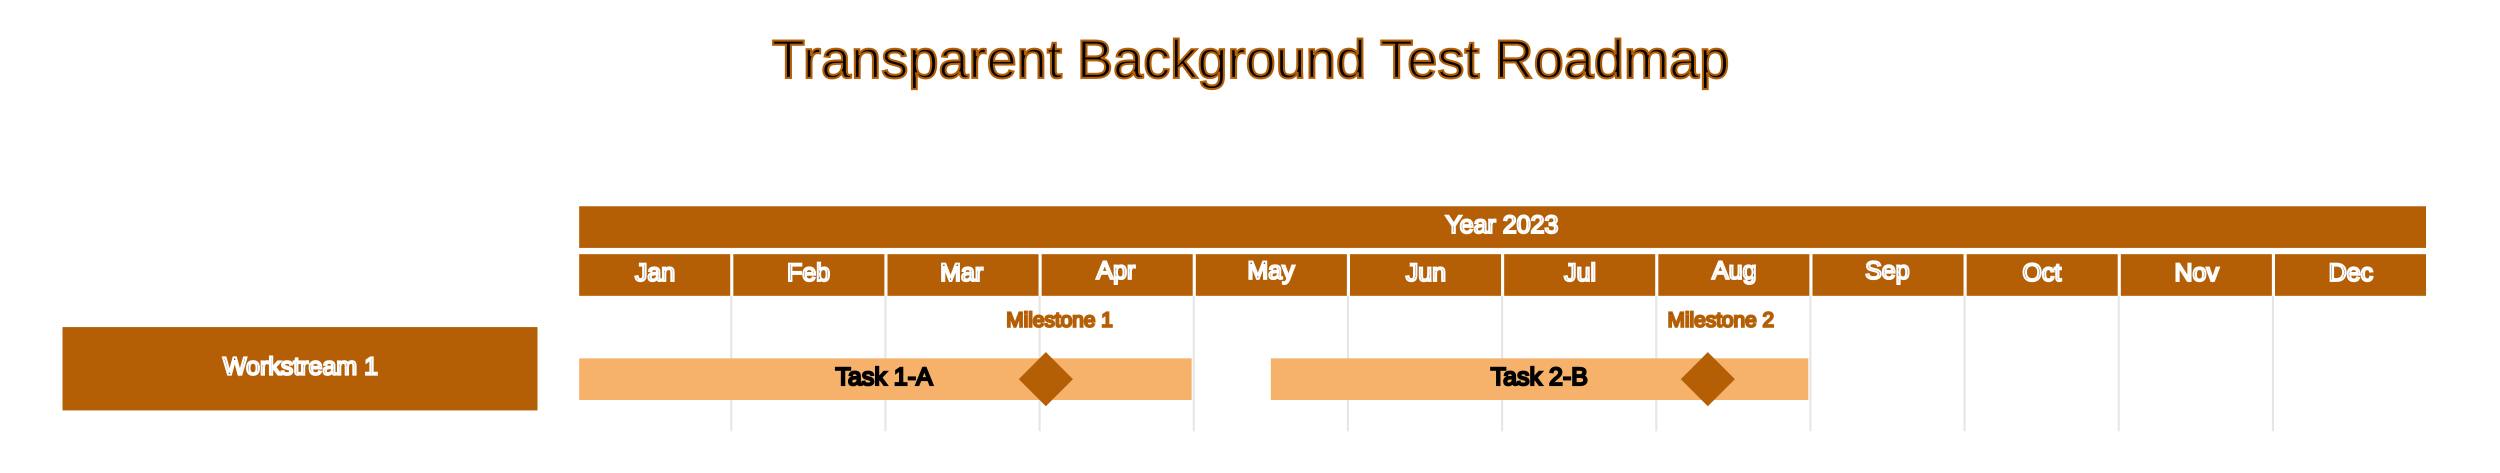
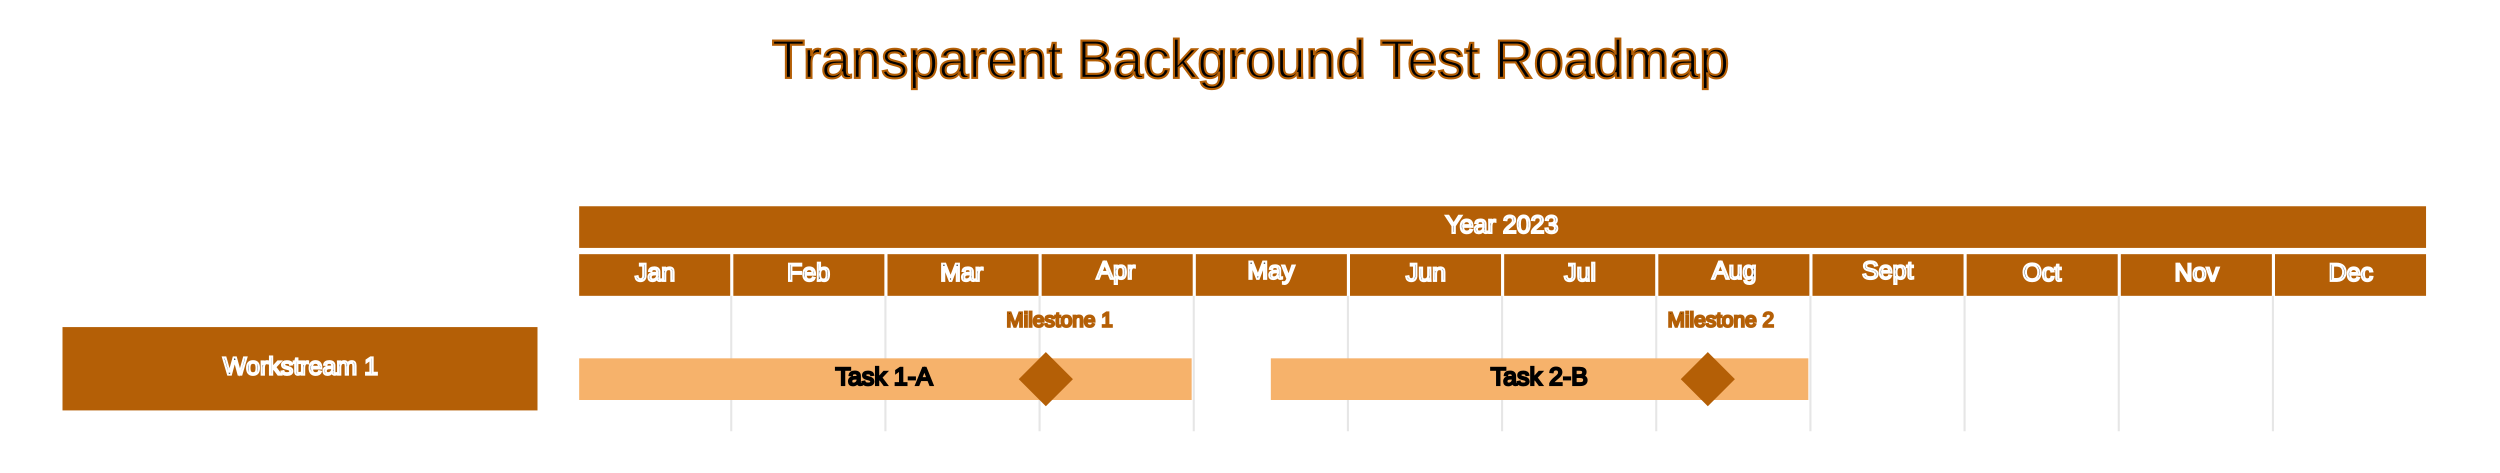
<svg xmlns="http://www.w3.org/2000/svg" width="1200" height="227" viewBox="0 0 1200 227">
  <defs>
</defs>
  <rect x="0" y="0" width="1200" height="500" fill="white" />
  <rect x="0" y="0" width="1200" height="500" fill="white" />
  <text x="370.5" y="30" font-size="26" text-anchor="start" dominant-baseline="middle" font-family="Arial" stroke="#B45F06">Transparent Background Test Roadmap</text>
  <rect x="278.0" y="99" width="886.5" height="20" fill="#B45F06" />
  <text x="693.75" y="103.5" font-size="12" stroke="#FFFFFF" text-anchor="start" dominant-baseline="hanging" font-family="Arial">Year 2023</text>
  <rect x="278.0" y="122" width="72.5" height="20" fill="#B45F06" />
  <text x="304.75" y="126.5" font-size="12" stroke="#FFFFFF" text-anchor="start" dominant-baseline="hanging" font-family="Arial">Jan</text>
  <rect x="352.0" y="122" width="72.5" height="20" fill="#B45F06" />
  <text x="377.75" y="126.5" font-size="12" stroke="#FFFFFF" text-anchor="start" dominant-baseline="hanging" font-family="Arial">Feb</text>
  <rect x="426.0" y="122" width="72.5" height="20" fill="#B45F06" />
  <text x="451.25" y="126.5" font-size="12" stroke="#FFFFFF" text-anchor="start" dominant-baseline="hanging" font-family="Arial">Mar</text>
  <rect x="500.0" y="122" width="72.5" height="20" fill="#B45F06" />
  <text x="526.25" y="125.5" font-size="12" stroke="#FFFFFF" text-anchor="start" dominant-baseline="hanging" font-family="Arial">Apr</text>
  <rect x="574.0" y="122" width="72.5" height="20" fill="#B45F06" />
  <text x="598.75" y="125.5" font-size="12" stroke="#FFFFFF" text-anchor="start" dominant-baseline="hanging" font-family="Arial">May</text>
  <rect x="648.0" y="122" width="72.5" height="20" fill="#B45F06" />
  <text x="674.75" y="126.5" font-size="12" stroke="#FFFFFF" text-anchor="start" dominant-baseline="hanging" font-family="Arial">Jun</text>
  <rect x="722.0" y="122" width="72.5" height="20" fill="#B45F06" />
  <text x="750.75" y="126.5" font-size="12" stroke="#FFFFFF" text-anchor="start" dominant-baseline="hanging" font-family="Arial">Jul</text>
  <rect x="796.0" y="122" width="72.5" height="20" fill="#B45F06" />
  <text x="821.75" y="125.5" font-size="12" stroke="#FFFFFF" text-anchor="start" dominant-baseline="hanging" font-family="Arial">Aug</text>
  <rect x="870.0" y="122" width="72.5" height="20" fill="#B45F06" />
-   <text x="895.25" y="125.5" font-size="12" stroke="#FFFFFF" text-anchor="start" dominant-baseline="hanging" font-family="Arial">Sep</text>
+   <text x="893.75" y="125.5" font-size="12" stroke="#FFFFFF" text-anchor="start" dominant-baseline="hanging" font-family="Arial">Sept</text>
  <rect x="944.0" y="122" width="72.5" height="20" fill="#B45F06" />
  <text x="970.75" y="126.5" font-size="12" stroke="#FFFFFF" text-anchor="start" dominant-baseline="hanging" font-family="Arial">Oct</text>
  <rect x="1018.0" y="122" width="72.5" height="20" fill="#B45F06" />
  <text x="1043.75" y="126.5" font-size="12" stroke="#FFFFFF" text-anchor="start" dominant-baseline="hanging" font-family="Arial">Nov</text>
  <rect x="1092.0" y="122" width="72.5" height="20" fill="#B45F06" />
  <text x="1117.75" y="126.5" font-size="12" stroke="#FFFFFF" text-anchor="start" dominant-baseline="hanging" font-family="Arial">Dec</text>
  <path d="M351.0,142 L351.0,207" stroke="#e6e6e6" stroke-opacity="50" stroke-width="1" />
  <path d="M425.0,142 L425.0,207" stroke="#e6e6e6" stroke-opacity="50" stroke-width="1" />
  <path d="M499.0,142 L499.0,207" stroke="#e6e6e6" stroke-opacity="50" stroke-width="1" />
  <path d="M573.0,142 L573.0,207" stroke="#e6e6e6" stroke-opacity="50" stroke-width="1" />
  <path d="M647.0,142 L647.0,207" stroke="#e6e6e6" stroke-opacity="50" stroke-width="1" />
  <path d="M721.0,142 L721.0,207" stroke="#e6e6e6" stroke-opacity="50" stroke-width="1" />
  <path d="M795.0,142 L795.0,207" stroke="#e6e6e6" stroke-opacity="50" stroke-width="1" />
  <path d="M869.0,142 L869.0,207" stroke="#e6e6e6" stroke-opacity="50" stroke-width="1" />
  <path d="M943.0,142 L943.0,207" stroke="#e6e6e6" stroke-opacity="50" stroke-width="1" />
  <path d="M1017.0,142 L1017.0,207" stroke="#e6e6e6" stroke-opacity="50" stroke-width="1" />
  <path d="M1091.0,142 L1091.0,207" stroke="#e6e6e6" stroke-opacity="50" stroke-width="1" />
  <rect x="30" y="157" width="228.0" height="40" fill="#B45F06" />
  <text x="107.0" y="171.5" font-size="12" stroke="#FFFFFF" text-anchor="start" dominant-baseline="hanging" font-family="Arial">Workstream 1</text>
  <rect x="278" y="172" width="294" height="20" fill="#F6B26B" />
+   <text x="401.0" y="176.5" font-size="12" stroke="#000000" text-anchor="start" dominant-baseline="hanging" font-family="Arial">Task 1-A</text>
  <rect x="610" y="172" width="258" height="20" fill="#F6B26B" />
+   <text x="715.5" y="176.5" font-size="12" stroke="#000000" text-anchor="start" dominant-baseline="hanging" font-family="Arial">Task 2-B</text>
  <path d="M819.75,169 L832.75,182.0 L819.75,195 L806.75,182.0" fill="#B45F06" />
  <text x="800.417" y="154" font-size="10" text-anchor="start" dominant-baseline="middle" font-family="Arial" stroke="#B45F06">Milestone 2</text>
-   <text x="715.5" y="176.5" font-size="12" stroke="#000000" text-anchor="start" dominant-baseline="hanging" font-family="Arial">Task 2-B</text>
  <path d="M502.0,169 L515.0,182.0 L502.0,195 L489.0,182.0" fill="#B45F06" />
  <text x="483.0" y="154" font-size="10" text-anchor="start" dominant-baseline="middle" font-family="Arial" stroke="#B45F06">Milestone 1</text>
-   <text x="401.0" y="176.5" font-size="12" stroke="#000000" text-anchor="start" dominant-baseline="hanging" font-family="Arial">Task 1-A</text>
</svg>
